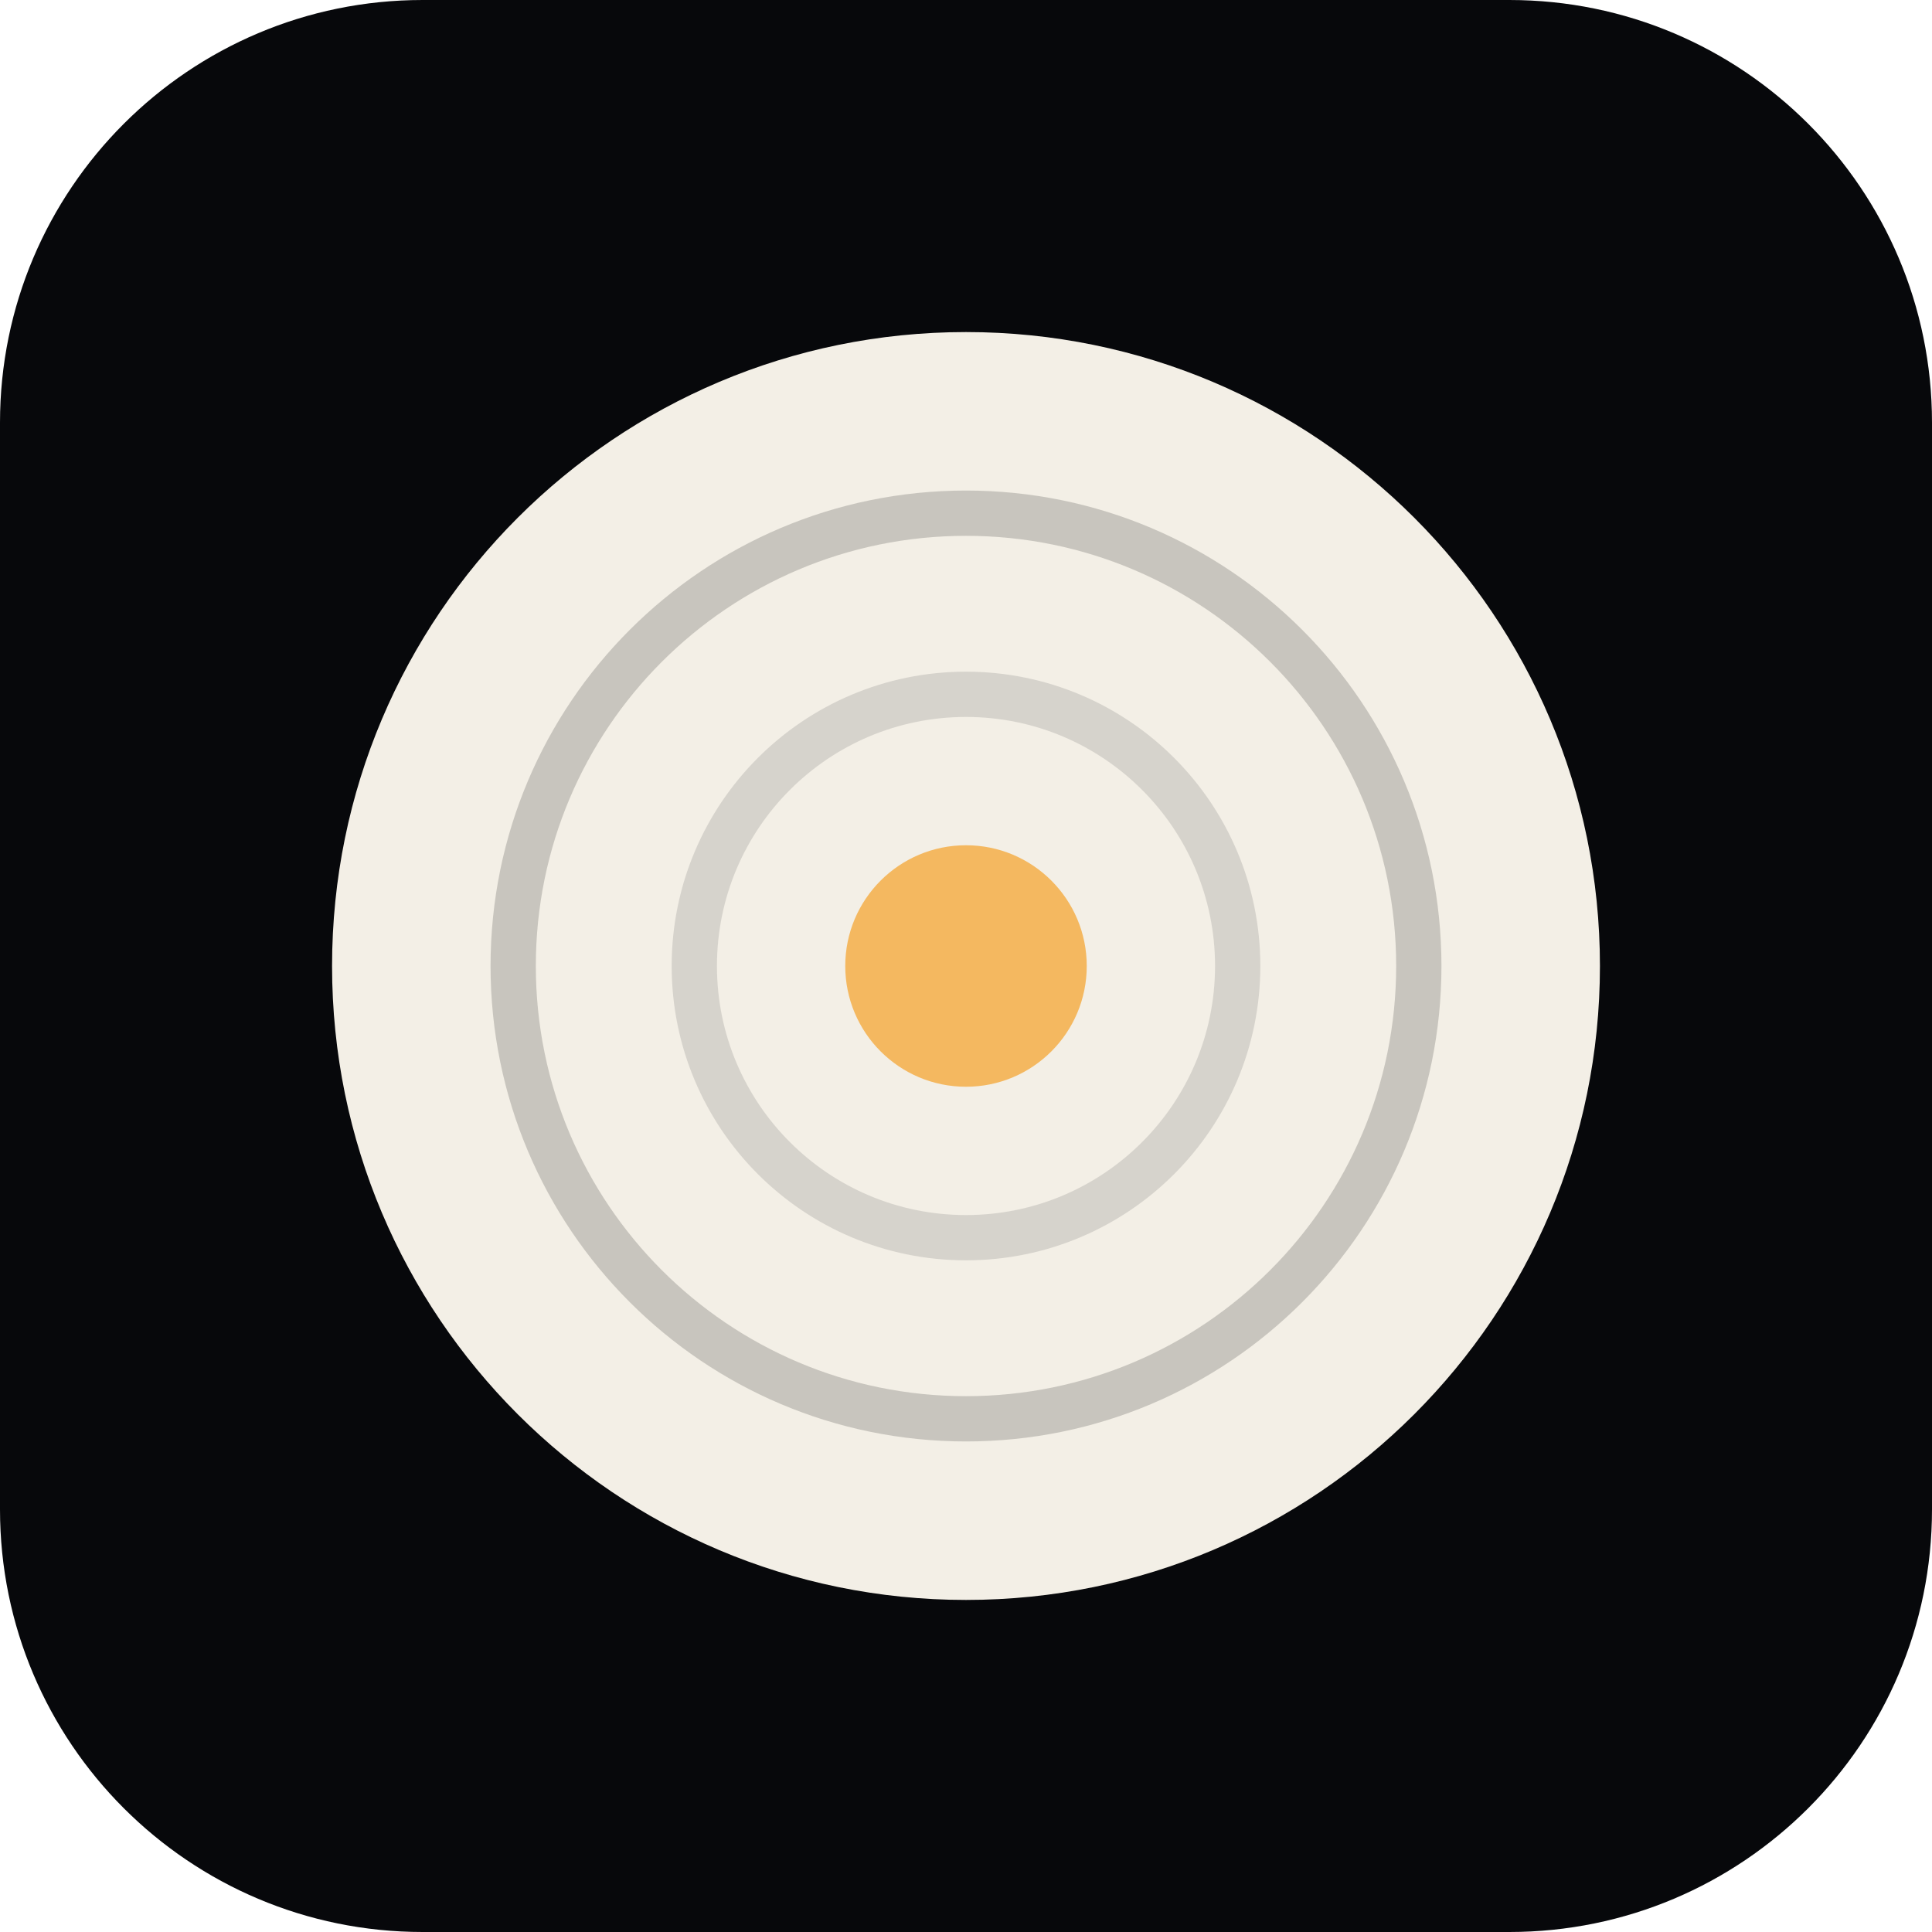
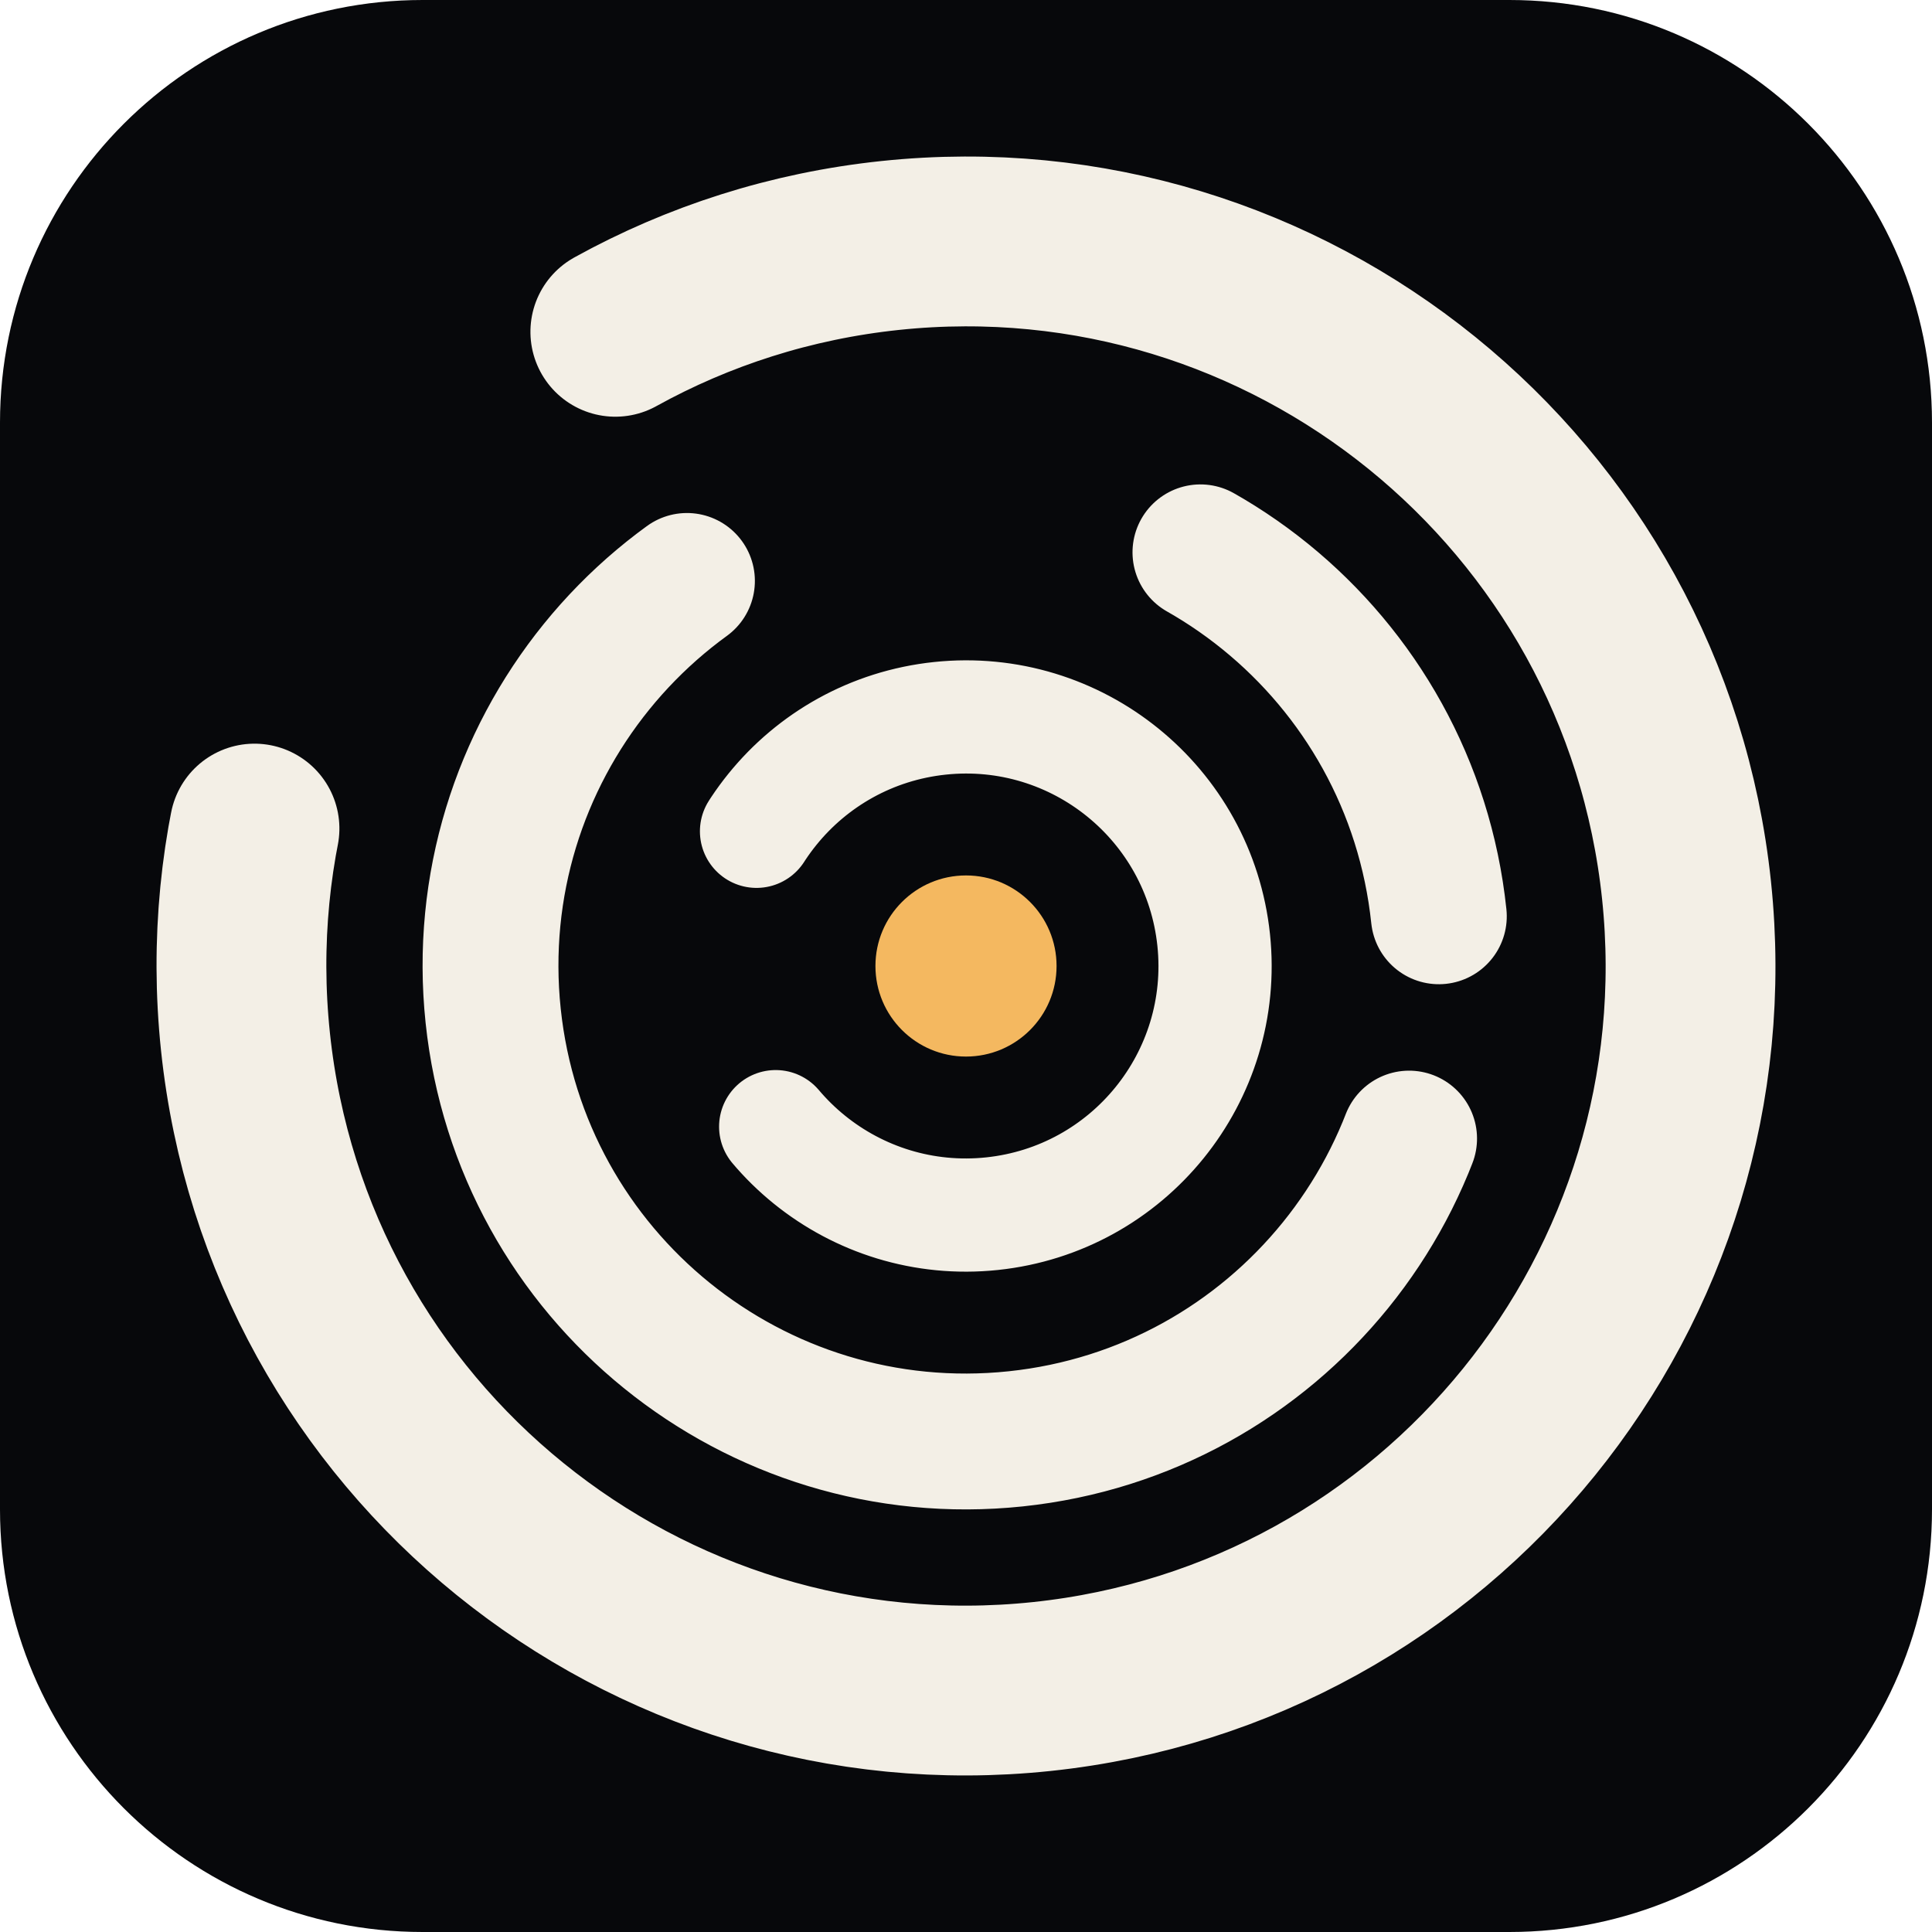
<svg xmlns="http://www.w3.org/2000/svg" viewBox="0 0 64 64">
  <rect width="64" height="64" rx="14" fill="#07080b" />
-   <circle cx="32" cy="32" r="21" fill="#f3efe6" />
-   <circle cx="32" cy="32" r="15" fill="none" stroke="#07080b" stroke-opacity=".18" stroke-width="1.5" />
-   <circle cx="32" cy="32" r="9" fill="none" stroke="#07080b" stroke-opacity=".12" stroke-width="1.5" />
-   <circle cx="32" cy="32" r="4" fill="#f4b860" />
+   <g transform="translate(32 32) scale(0.75) translate(-50 -50)">
+     <g transform="rotate(-6 50 50)" fill="none" stroke="#f3efe6" stroke-linecap="round" stroke-linejoin="round">
+       <circle cx="50" cy="50" r="32" stroke-width="7.5" stroke-dasharray="128 28" stroke-dashoffset="18" />
+       <circle cx="50" cy="50" r="21" stroke-width="6" stroke-dasharray="78 24" stroke-dashoffset="-10" />
+       <circle cx="50" cy="50" r="11" stroke-width="5" stroke-dasharray="36 14" stroke-dashoffset="8" />
+     </g>
+     <circle cx="50" cy="50" r="4" fill="#f4b860" />
+   </g>
</svg>
